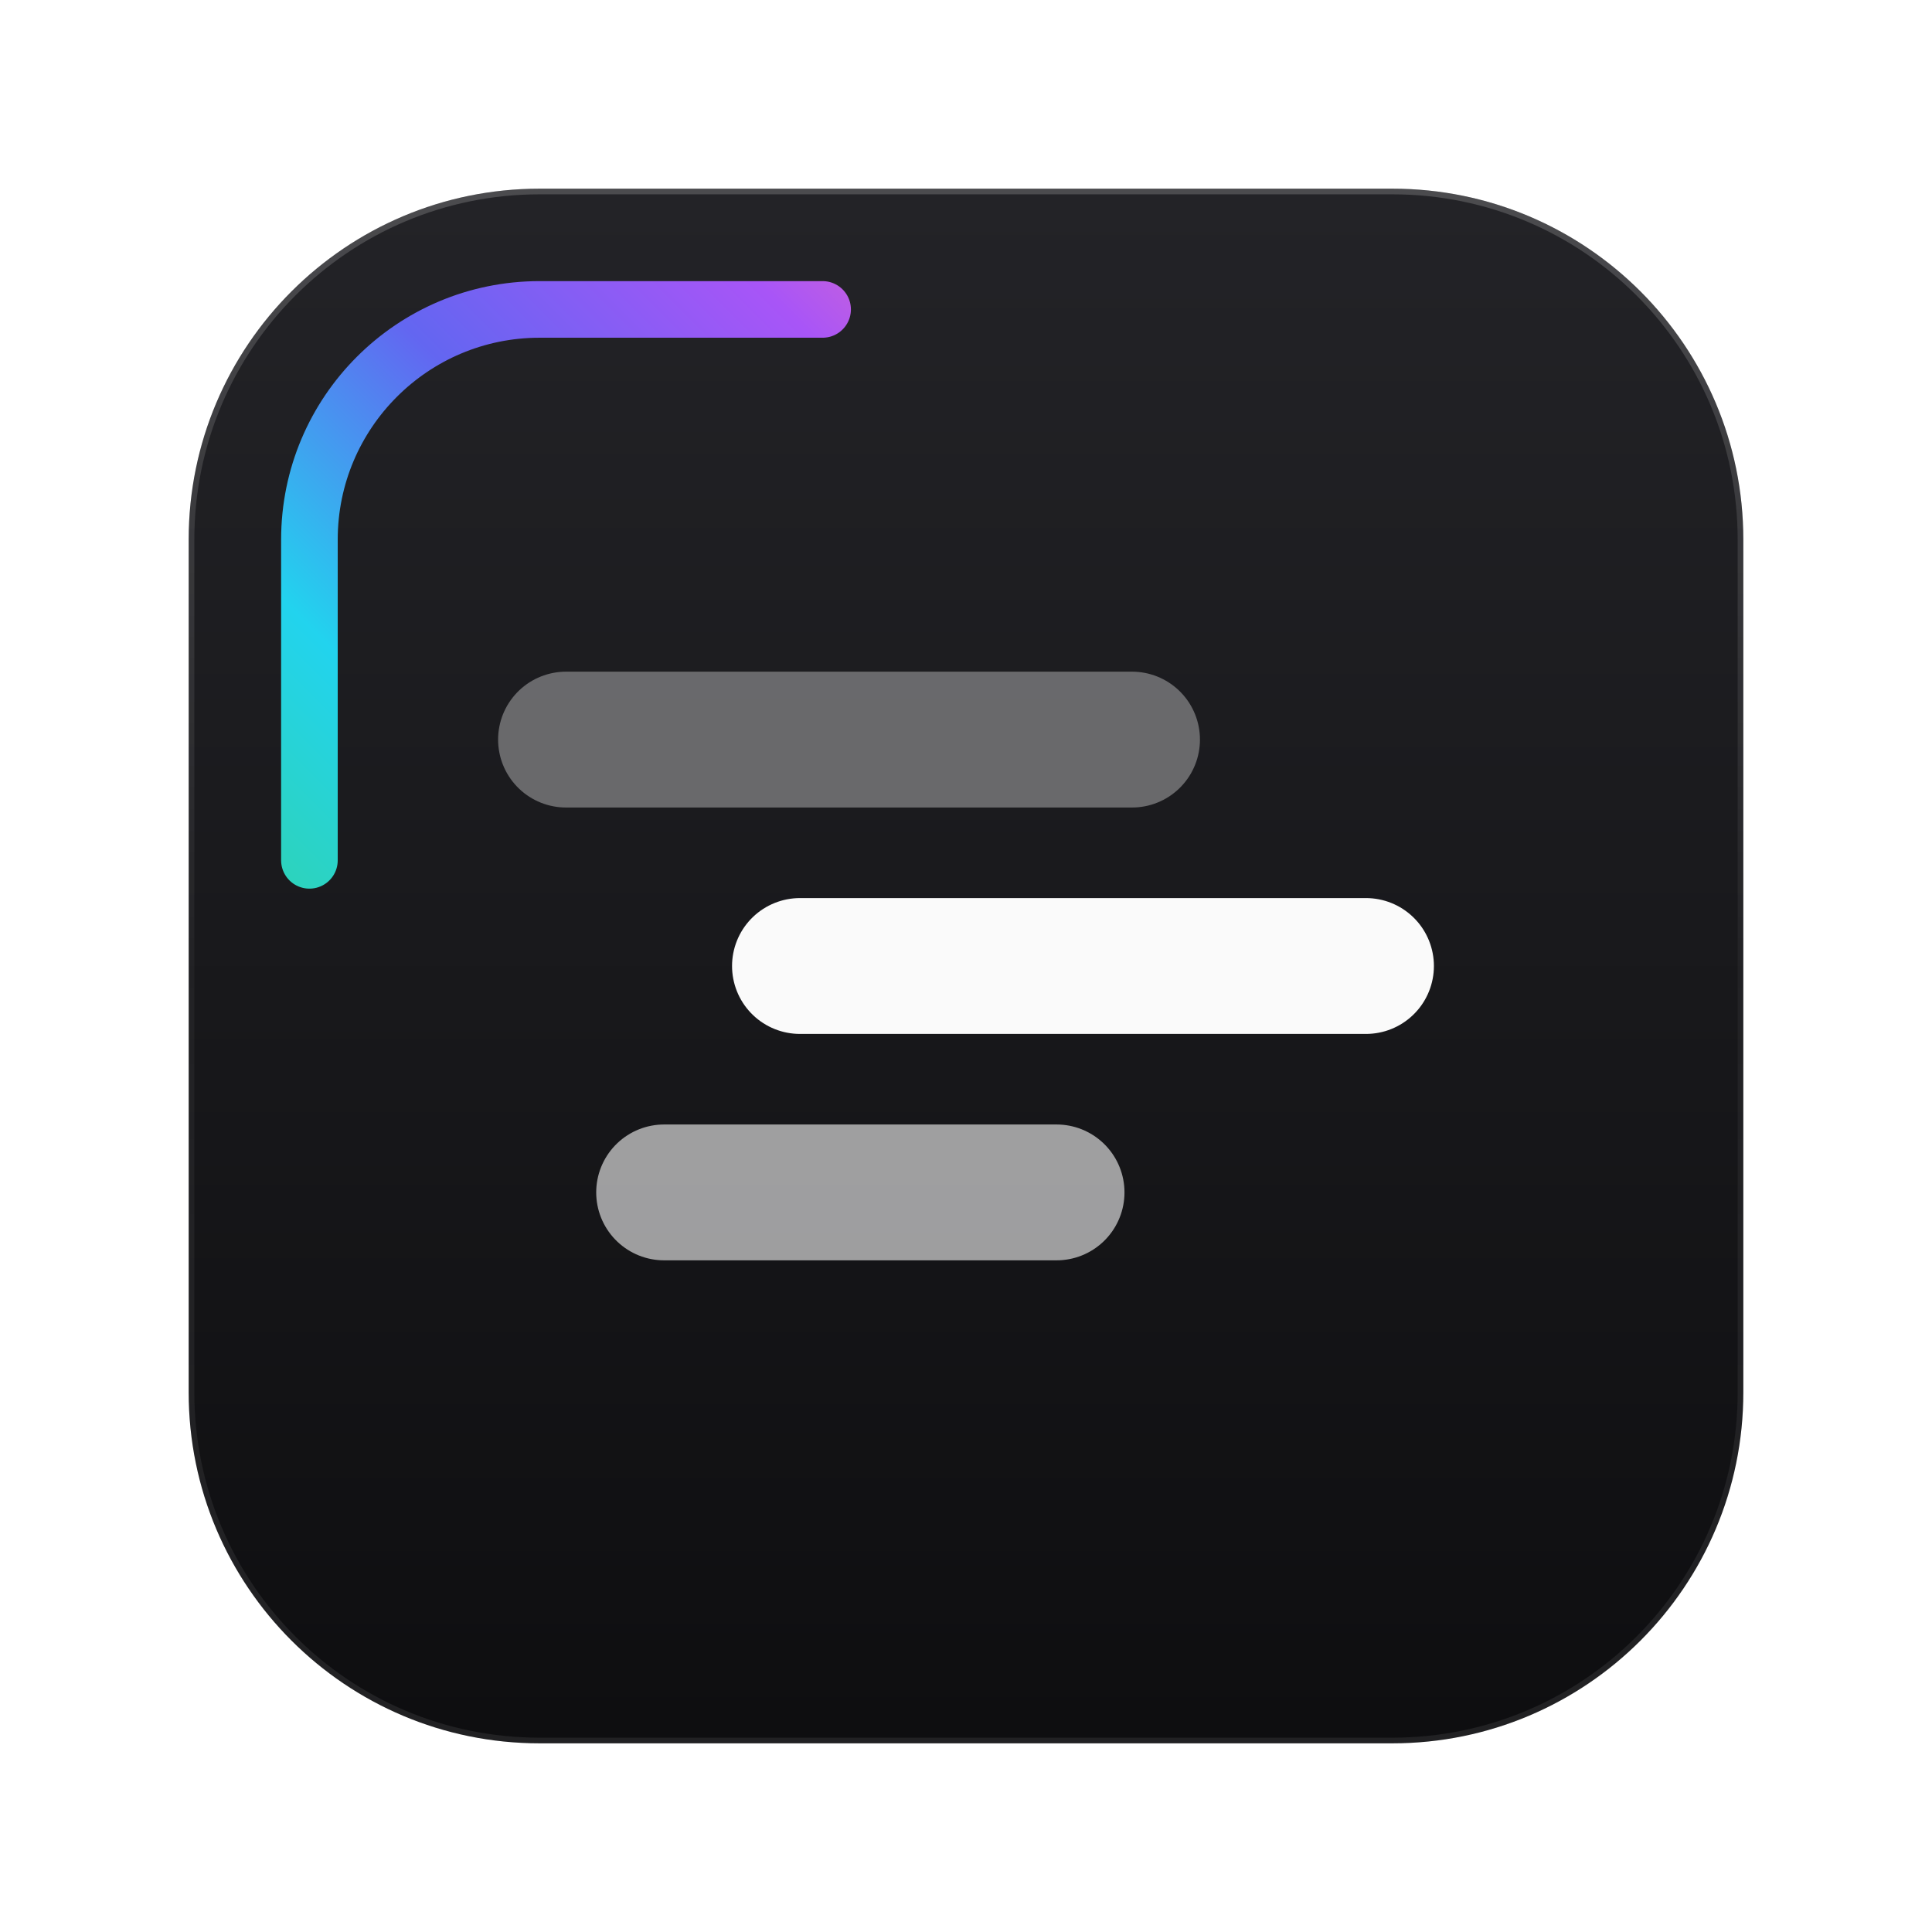
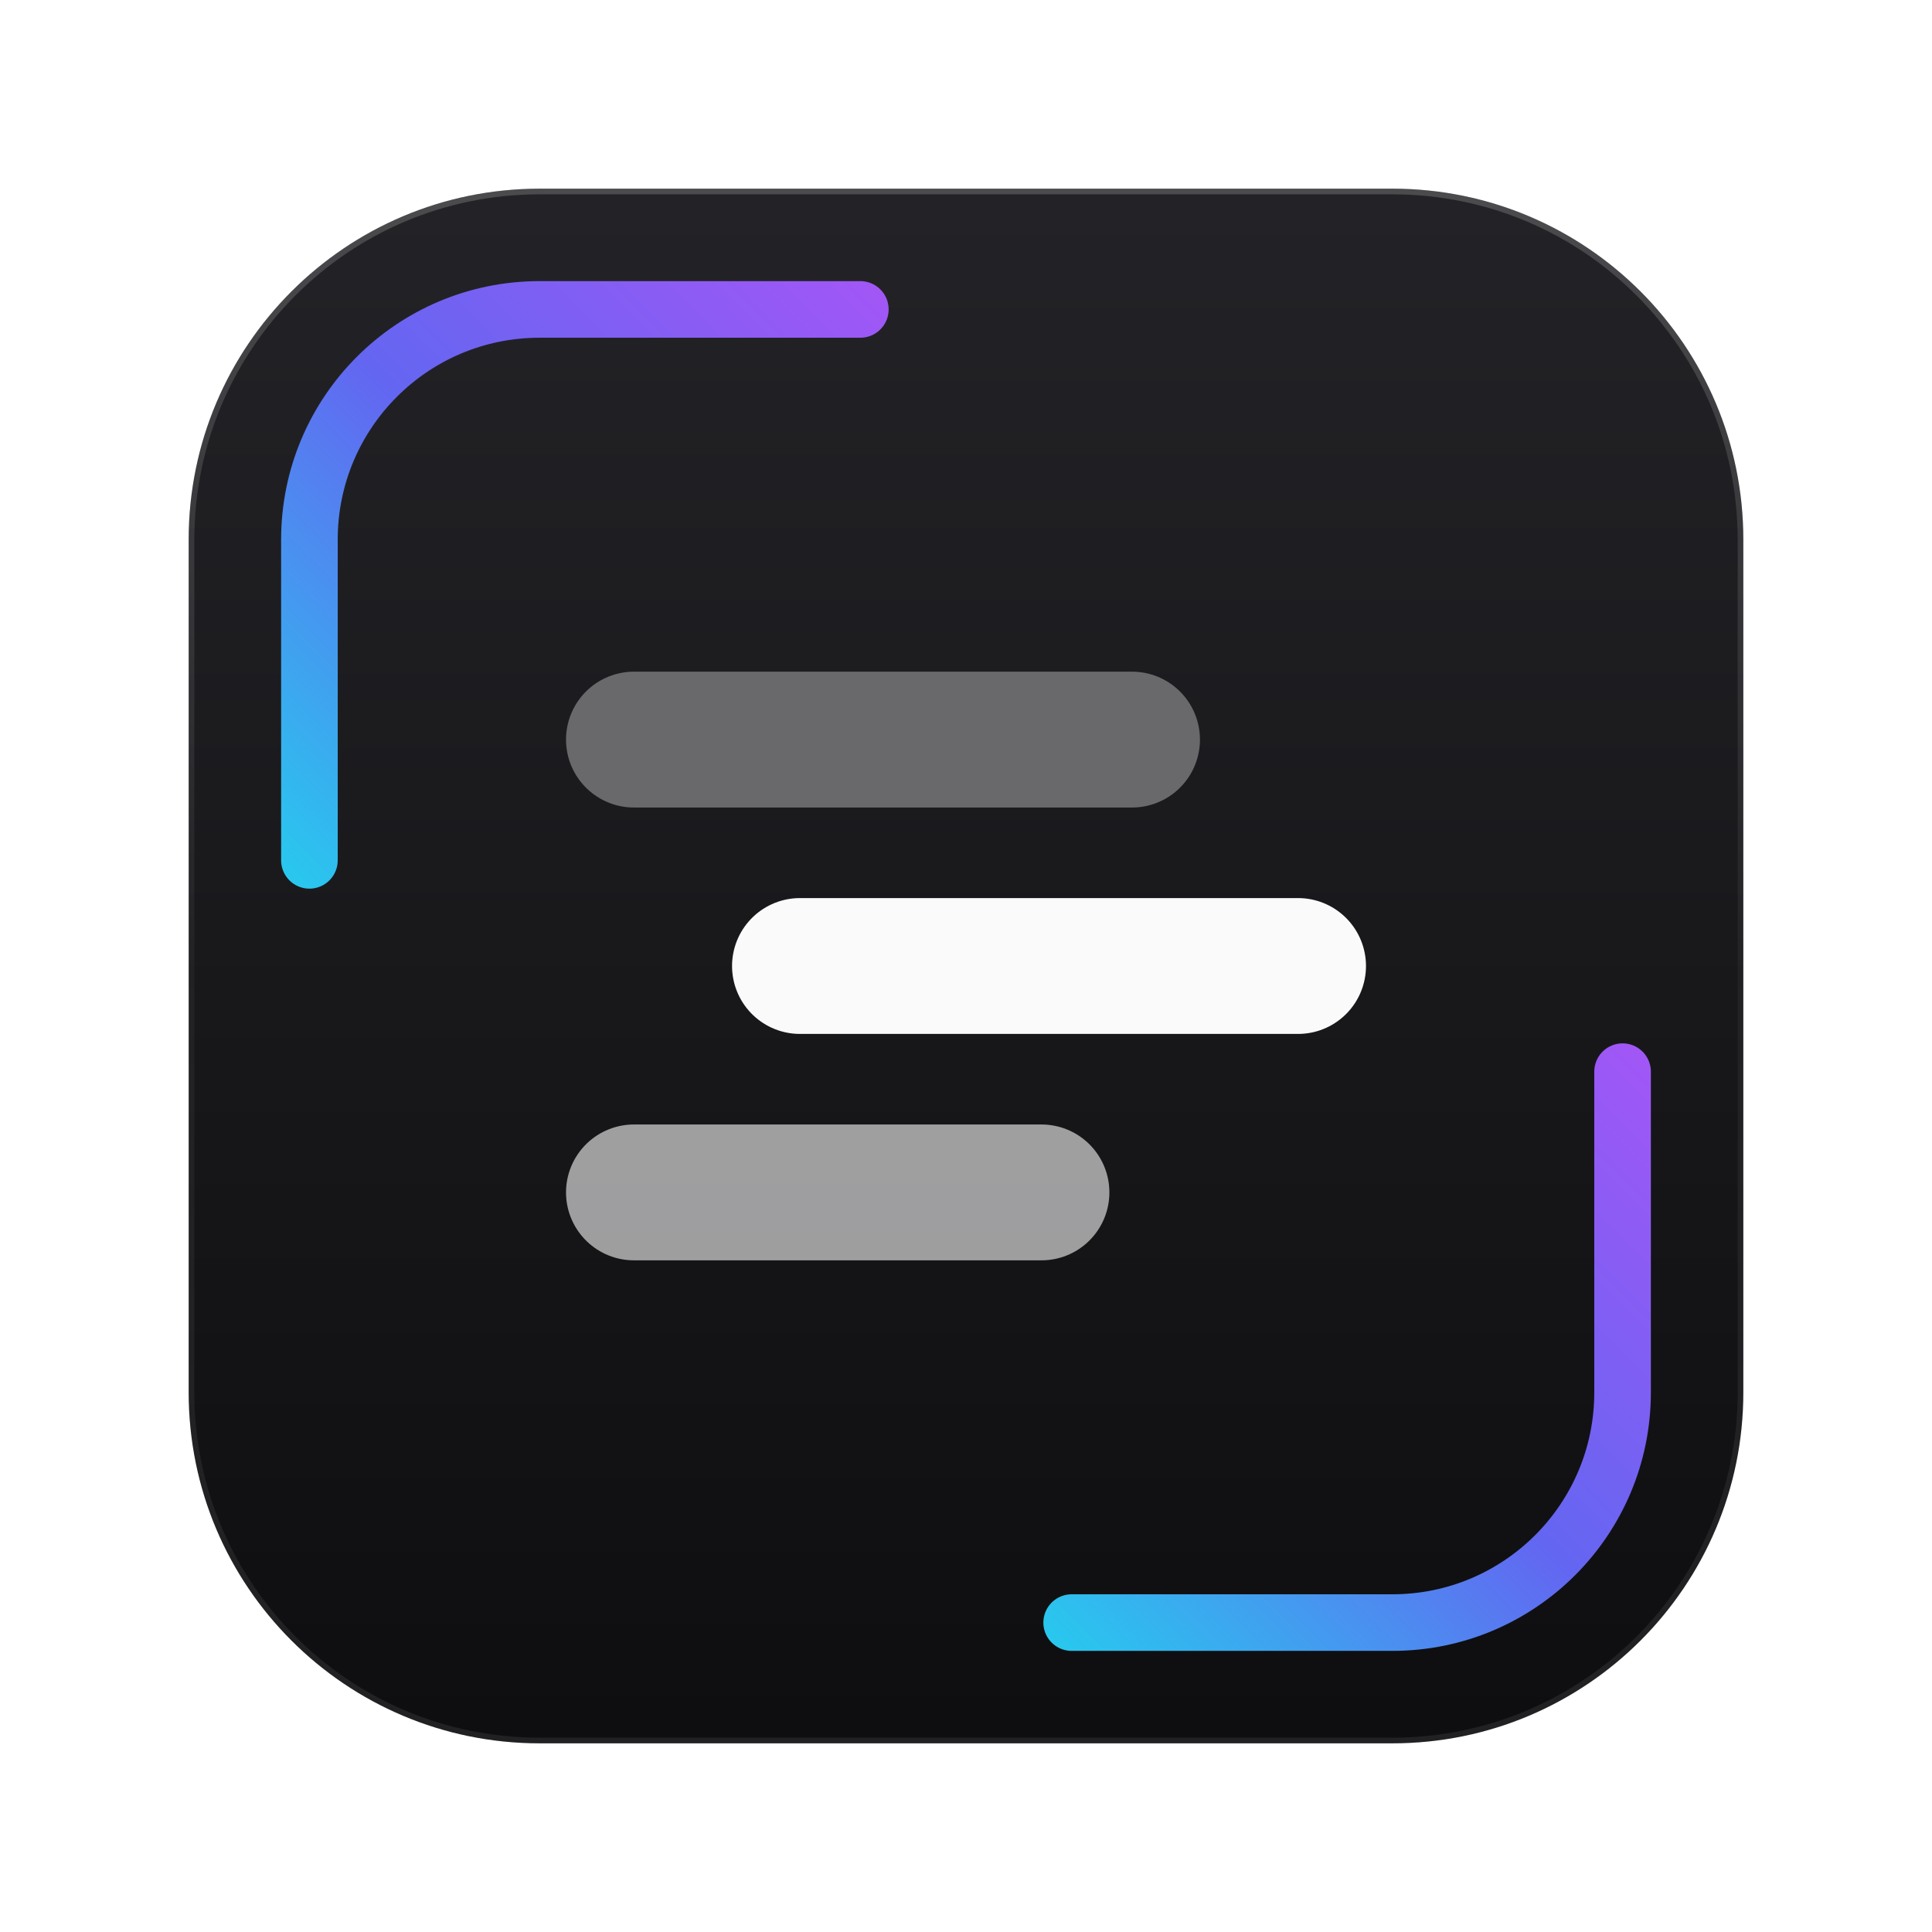
<svg xmlns="http://www.w3.org/2000/svg" width="1024" height="1024" viewBox="0 0 1024 1024">
  <defs>
    <linearGradient id="t" x1="0" y1="0" x2="0" y2="1">
      <stop offset="0" stop-color="#232327" />
      <stop offset="1" stop-color="#0E0E10" />
    </linearGradient>
    <linearGradient id="rim" x1="0" y1="0" x2="0" y2="1">
      <stop offset="0" stop-color="#FFFFFF" stop-opacity="0.18" />
      <stop offset="0.5" stop-color="#FFFFFF" stop-opacity="0.04" />
      <stop offset="1" stop-color="#FFFFFF" stop-opacity="0.08" />
    </linearGradient>
-     <linearGradient id="rb" gradientUnits="userSpaceOnUse" x1="140" y1="560" x2="560" y2="140">
+     <linearGradient id="rb" gradientUnits="userSpaceOnUse" x1="164" y1="860" x2="860" y2="164">
      <stop offset="0" stop-color="#34D399" />
-       <stop offset="0.3" stop-color="#22D3EE" />
-       <stop offset="0.55" stop-color="#6366F1" />
-       <stop offset="0.8" stop-color="#A855F7" />
+       <stop offset="0.25" stop-color="#22D3EE" />
+       <stop offset="0.5" stop-color="#6366F1" />
+       <stop offset="0.75" stop-color="#A855F7" />
      <stop offset="1" stop-color="#F472B6" />
    </linearGradient>
  </defs>
  <rect x="100" y="100" width="824" height="824" rx="186" fill="url(#t)" />
  <rect x="101.5" y="101.5" width="821" height="821" rx="184.5" fill="none" stroke="url(#rim)" stroke-width="3" />
-   <path d="M164,456 L164,286 A122,122 0 0 1 286,164 L436,164" fill="none" stroke="url(#rb)" stroke-width="30" stroke-linecap="round" />
+   <path d="M164,456 L164,286 A122,122 0 0 1 286,164 L456,164" fill="none" stroke="url(#rb)" stroke-width="30" stroke-linecap="round" />
+   <path d="M860,568 L860,738 A122,122 0 0 1 738,860 L568,860" fill="none" stroke="url(#rb)" stroke-width="30" stroke-linecap="round" />
  <g stroke-linecap="round" stroke-width="72">
-     <line x1="300" y1="392" x2="600" y2="392" stroke="#FAFAFA" stroke-opacity="0.35" />
-     <line x1="424" y1="512" x2="724" y2="512" stroke="#FAFAFA" />
-     <line x1="352" y1="632" x2="560" y2="632" stroke="#FAFAFA" stroke-opacity="0.6" />
+     <line x1="336" y1="392" x2="600" y2="392" stroke="#FAFAFA" stroke-opacity="0.35" />
+     <line x1="424" y1="512" x2="688" y2="512" stroke="#FAFAFA" />
+     <line x1="336" y1="632" x2="552" y2="632" stroke="#FAFAFA" stroke-opacity="0.6" />
  </g>
</svg>
